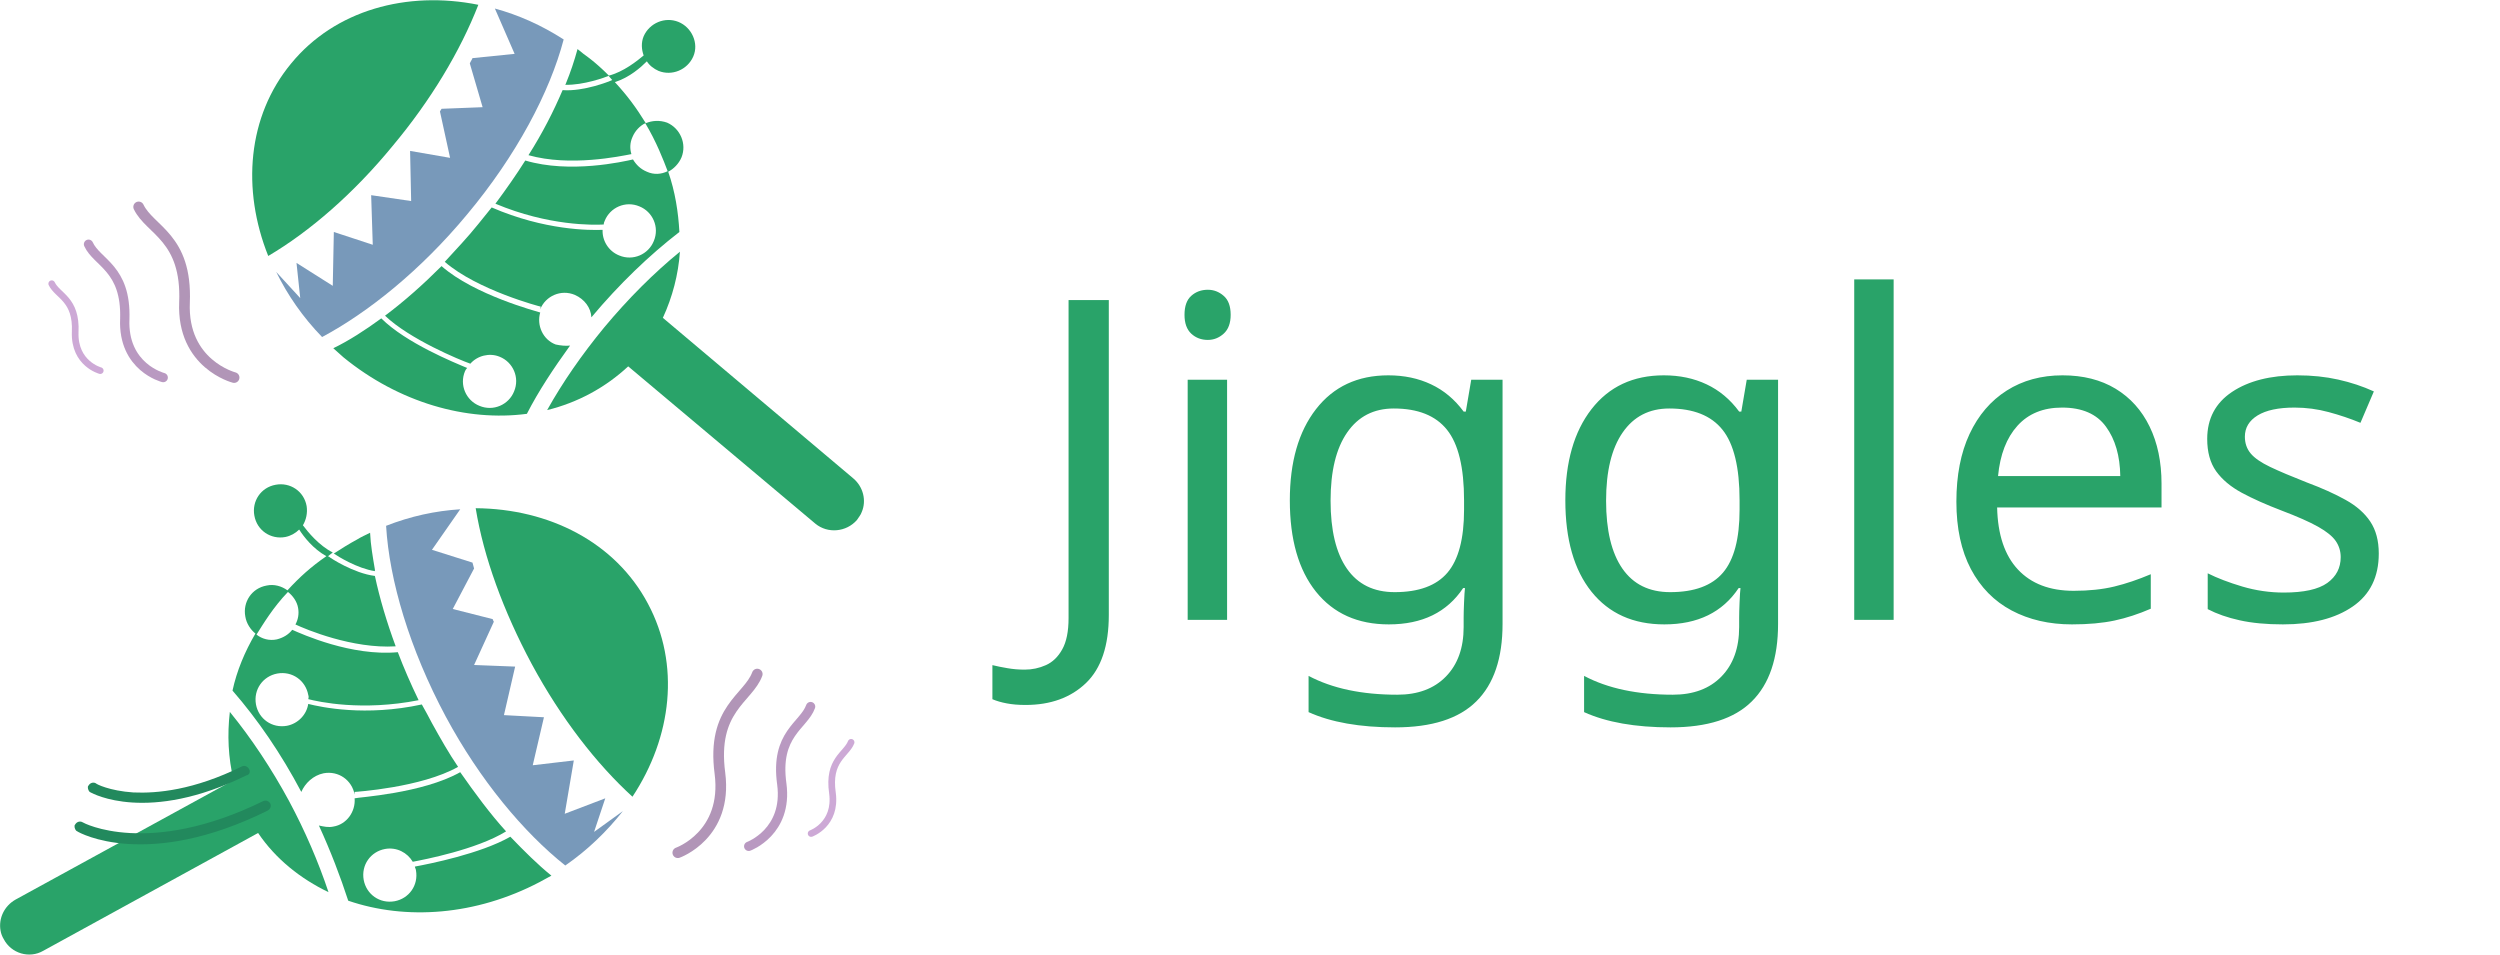
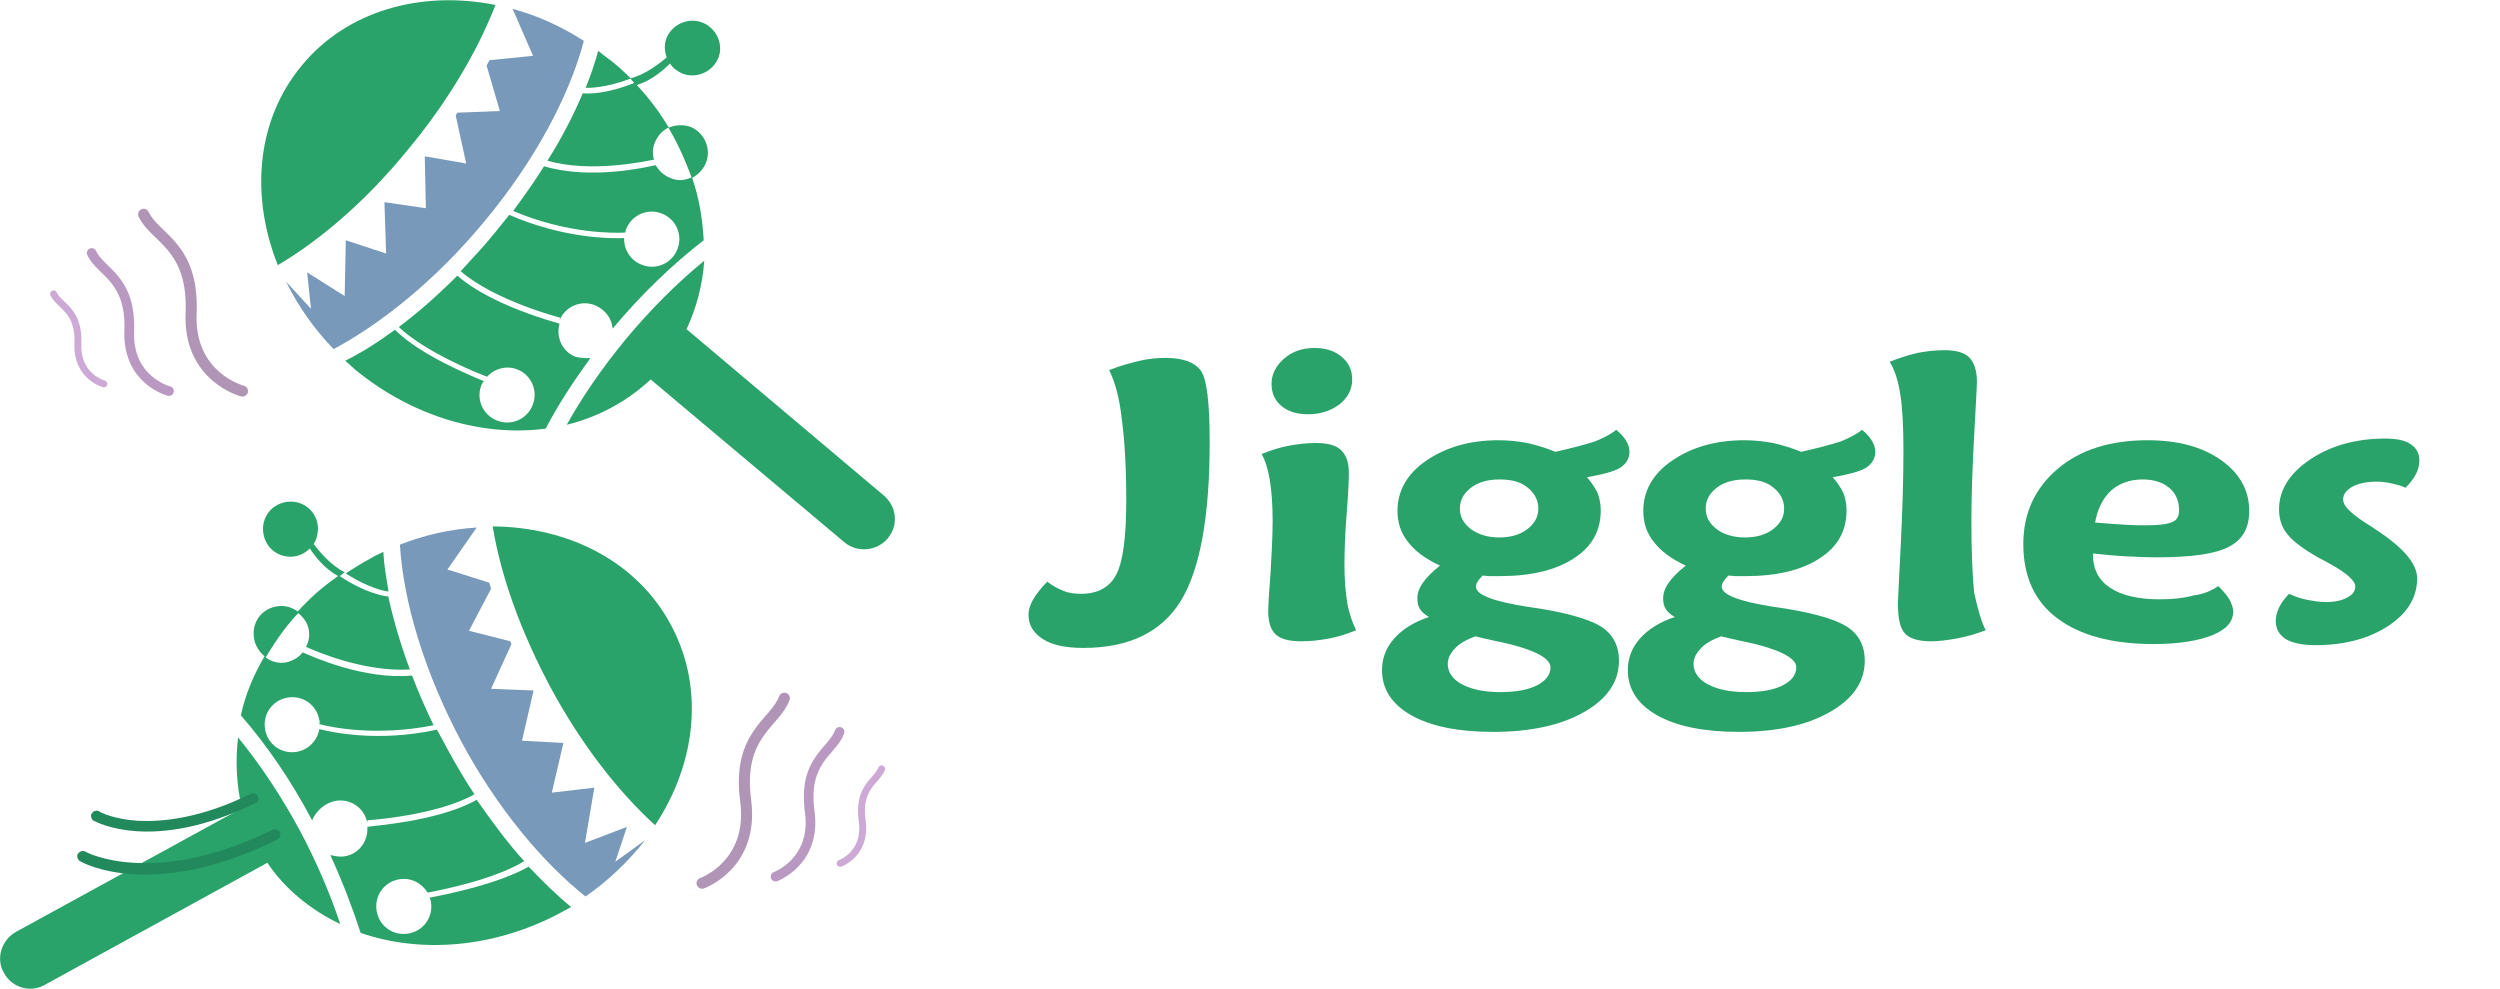
- <svg xmlns="http://www.w3.org/2000/svg" version="1.1" id="Layer_1" x="0px" y="0px" viewBox="0 0 468.8 179" style="enable-background:new 0 0 468.8 179;" xml:space="preserve">
+ <svg xmlns="http://www.w3.org/2000/svg" version="1.1" id="Layer_1" x="0px" y="0px" viewBox="0 0 452.6 179" style="enable-background:new 0 0 452.6 179;" xml:space="preserve">
  <style type="text/css">
	.st0{fill:#7899BA;}
	.st1{fill:#29A369;}
	.st2{fill:#22895D;}
	
		.st3{opacity:0.8;fill:none;stroke:#9D7AA5;stroke-width:2;stroke-linecap:round;stroke-linejoin:round;stroke-miterlimit:10;enable-background:new    ;}
	
		.st4{opacity:0.8;fill:none;stroke:#A880B2;stroke-width:1.75;stroke-linecap:round;stroke-linejoin:round;stroke-miterlimit:10;enable-background:new    ;}
	
		.st5{opacity:0.8;fill:none;stroke:#C193CC;stroke-width:1.25;stroke-linecap:round;stroke-linejoin:round;stroke-miterlimit:10;enable-background:new    ;}
- 	.st6{font-family:'Tondo';}
- 	.st7{font-size:84px;}
+ 	.st6{enable-background:new    ;}
</style>
  <g>
    <path class="st0" d="M72.4,98.6c4.6-1.8,9.2-2.8,13.9-3.1l-5.3,7.6l7.6,2.4c0.1,0.4,0.2,0.7,0.3,1.1l-4,7.6l7.5,1.9   c0,0.2,0.2,0.4,0.2,0.5l-3.7,8.1l7.7,0.3l0,0l-2.1,9.1l7.5,0.4l-2.1,9l7.7-0.9l-1.7,10l7.6-2.9l-2.1,6.3l5.4-3.9   c-3,3.8-6.6,7.3-10.8,10.2c-7.8-6.2-16-16-22.4-27.9C76.8,121.7,73,108.8,72.4,98.6z" />
    <path class="st1" d="M70.3,106.8c-0.4-2.4-0.8-4.6-0.9-6.9c-0.8,0.4-1.7,0.8-2.5,1.3c-1.5,0.8-2.9,1.7-4.3,2.6   c0.7,0.5,4.4,2.8,7.7,3.3C70.3,106.9,70.3,106.8,70.3,106.8z" />
    <path class="st1" d="M118.6,149.4c7.4-11.2,9-24.8,2.9-36.2c-6.1-11.5-18.5-17.8-32.3-17.9c1.5,9.2,5.2,19.3,10.5,29.2   C105.2,134.7,111.9,143.3,118.6,149.4z" />
    <path class="st1" d="M77.8,162.5c0,0.2,0.2,0.5,0.2,0.7c0.5,2.8-1.3,5.3-4,5.8c-2.8,0.5-5.3-1.3-5.8-4c-0.5-2.8,1.3-5.3,4-5.8   c2.2-0.4,4.2,0.7,5.2,2.4c2.1-0.4,12-2.3,17.5-5.7c-3-3.3-5.8-7.1-8.6-11.1c-7.1,4-19.2,4.7-19.8,4.9c0.2,2.5-1.5,4.9-4,5.3   c-0.9,0.2-1.8,0-2.7-0.2c2.2,4.8,4,9.5,5.5,14.1c10.8,3.7,23.9,2.8,35.9-3.5c0.7-0.4,1.5-0.8,2.2-1.2c-2.6-2.1-5.1-4.6-7.7-7.3   C90.1,160.1,80.5,162,77.8,162.5z" />
    <path class="st1" d="M48.4,156.2c3.3,4.9,8,8.6,13.2,11.1c-1.9-5.7-4.4-11.5-7.4-17.1c-3.3-6.1-7.1-11.8-11.1-16.7   c-0.5,4.3-0.3,8.6,0.7,12.8L2.9,168.7c-2.1,1.2-3.2,3.5-2.8,5.8c0.1,0.6,0.3,1.1,0.6,1.6c1.4,2.7,4.8,3.7,7.4,2.2L48.4,156.2z" />
    <path class="st1" d="M60.7,145c2.8-0.5,5.3,1.3,5.8,4v-0.5c0.1,0,12.5-0.8,19.4-4.7c-1.7-2.5-3.3-5.3-4.9-8.2   c-0.6-1.2-1.3-2.4-1.9-3.5c-10.6,2.3-18.9,0.5-21.3-0.1c-0.3,2-1.9,3.7-4,4.1c-2.8,0.5-5.3-1.3-5.8-4c-0.5-2.8,1.3-5.3,4-5.8   c2.8-0.5,5.3,1.3,5.8,4c0.1,0.3,0.1,0.5,0,0.8c1.9,0.5,10.1,2.3,20.7,0.2c-1.5-3.1-2.8-6.1-3.9-9c-8.7,0.8-18-3.4-19.8-4.2   c-0.7,0.9-1.7,1.5-2.9,1.8c-1.4,0.3-2.8-0.1-3.8-0.9c1.2-1.9,3.1-5.1,5.9-8c0.9,0.7,1.7,1.8,1.9,3c0.2,1.1,0,2.2-0.5,3.1   c1.9,0.9,10.7,4.6,18.8,4.1c-1.7-4.6-3-9-3.9-13.2c-4-0.5-8.4-3.4-8.6-3.6l-0.2-0.1l0.9-0.7c-2.6-1.3-4.7-3.9-5.6-5.1   c0.6-1,0.9-2.3,0.7-3.6c-0.5-2.8-3.1-4.5-5.8-4c-2.8,0.5-4.5,3.1-4,5.8c0.5,2.8,3.1,4.5,5.8,4c1-0.2,1.9-0.7,2.6-1.4   c0.9,1.4,2.6,3.6,5.1,5c-2.9,2-5,3.9-7.3,6.4c-1.1-0.8-2.5-1.2-3.9-0.9c-2.8,0.5-4.5,3.1-4,5.8c0.2,1.3,1,2.5,1.9,3.2   c-2,3.4-3.5,7-4.3,10.7c4.7,5.4,9.1,11.8,12.9,19C57.2,146.9,58.7,145.4,60.7,145z" />
    <path class="st2" d="M50.2,152c0.5-0.3,0.7-0.8,0.5-1.3c-0.3-0.5-0.8-0.7-1.3-0.5c-21.6,10.6-33.8,4.1-33.9,4   c-0.5-0.3-1.1-0.1-1.4,0.4c-0.2,0.2-0.1,0.4-0.1,0.6c0.1,0.3,0.2,0.6,0.5,0.7C14.9,156.2,27.6,163.2,50.2,152z" />
    <path class="st2" d="M46.7,144.2c-0.3-0.5-0.8-0.7-1.3-0.5c-9.1,4.5-16,5.1-20.4,4.9c-4.5-0.3-7-1.6-7-1.7   c-0.5-0.3-1.1-0.1-1.4,0.4c-0.2,0.2-0.1,0.4-0.1,0.6c0.1,0.3,0.2,0.6,0.5,0.7c0.4,0.2,10.7,5.9,29.2-3.2   C46.8,145.3,47,144.7,46.7,144.2z" />
    <path class="st0" d="M87.6,40.2c9.2-11,15.5-22.9,18.1-32.8c-4.2-2.7-8.5-4.6-12.9-5.8l3.7,8.5l-7.9,0.8c-0.1,0.3-0.4,0.7-0.5,1   l2.4,8.2l-7.7,0.3c-0.1,0.2-0.2,0.3-0.3,0.5l1.9,8.7l-7.5-1.3l0,0l0.2,9.4l-7.5-1.1l0.3,9.3l-7.3-2.4l-0.2,10.1l-6.8-4.3l0.7,6.6   L51.8,51c2.1,4.3,5,8.5,8.6,12.2C69,58.6,78.9,50.7,87.6,40.2z" />
    <path class="st1" d="M108.3,9.2c-0.6,2.2-1.3,4.3-2.2,6.5c0,0.1-0.1,0.1-0.1,0.2c3.4,0.1,7.5-1.4,8.2-1.7c-1.2-1.2-2.4-2.3-3.7-3.3   C109.8,10.4,109,9.8,108.3,9.2z" />
    <path class="st1" d="M73.6,27.4c7.2-8.6,12.7-17.8,16.1-26.5c-13.4-2.7-26.9,1-35.1,11c-8.2,9.9-9.3,23.6-4.3,36.1   C58.1,43.4,66.3,36.3,73.6,27.4z" />
    <path class="st1" d="M106.9,64.8c-0.8,0.1-1.8,0-2.7-0.2c-2.4-0.9-3.6-3.6-2.9-6c-0.6-0.2-12.4-3.3-18.5-8.7   c-3.5,3.5-7,6.6-10.6,9.3c4.6,4.4,14,8.3,16,9c1.3-1.5,3.6-2.1,5.5-1.3c2.5,1,3.8,3.9,2.7,6.5c-1,2.5-3.9,3.8-6.5,2.7   c-2.5-1-3.8-3.9-2.7-6.5c0.1-0.2,0.2-0.4,0.4-0.6c-2.4-1-11.5-4.7-16.1-9.3c-3,2.2-6.1,4.2-9,5.6c0.7,0.6,1.2,1.1,1.9,1.7   c10.4,8.5,23.1,12.1,34.4,10.6C101,73.3,103.8,69.1,106.9,64.8z" />
    <path class="st1" d="M102.6,76.9c5.7-1.4,10.9-4.2,15.2-8.2l35.1,29.5c2.3,1.9,5.8,1.6,7.8-0.7c0.3-0.5,0.7-0.9,0.9-1.5   c0.9-2.1,0.3-4.7-1.6-6.3l-35.7-30.1c1.8-3.9,2.9-8.1,3.2-12.4c-4.9,4-9.7,8.8-14.2,14.2C109.1,66.5,105.5,71.7,102.6,76.9z" />
    <path class="st1" d="M120.7,6.8c-0.5,1.2-0.4,2.5,0,3.6c-1.2,1-3.8,3.1-6.6,3.8l0.7,0.8l-0.2,0.1c-0.2,0.1-5.1,2.1-9.1,1.8   c-1.7,4-3.8,8.1-6.4,12.2c7.8,2.2,17.2,0.2,19.3-0.2c-0.3-1-0.3-2.1,0.2-3.2c0.5-1.2,1.4-2.1,2.4-2.6c2.1,3.5,3.4,6.9,4.2,9   c-1.2,0.6-2.6,0.7-3.9,0.1c-1.2-0.5-2-1.3-2.6-2.3c-1.8,0.4-11.8,2.7-20.2,0.2c-1.7,2.7-3.6,5.4-5.6,8.1c10,4.2,18.4,4,20.3,3.9   c0-0.2,0.1-0.5,0.2-0.7c1-2.5,3.9-3.8,6.5-2.7c2.5,1,3.8,3.9,2.7,6.5c-1,2.5-3.9,3.8-6.5,2.7c-2-0.8-3.2-2.8-3.1-4.8   c-2.4,0.1-10.9,0.1-20.8-4.2c-0.8,1-1.7,2.1-2.5,3.1c-2,2.5-4.2,4.8-6.3,7.1c6.1,5.3,17.9,8.4,18,8.4l-0.1,0.5   c1-2.5,3.9-3.8,6.5-2.7c1.8,0.8,3,2.4,3.1,4.2c5.2-6.2,10.8-11.6,16.5-16c-0.2-3.7-0.8-7.6-2.1-11.3c1-0.5,2-1.5,2.5-2.7   c1-2.5-0.2-5.4-2.7-6.5c-1.4-0.5-2.8-0.4-4,0.1c-1.8-2.9-3.4-5.1-5.8-7.7c2.8-0.9,4.9-2.8,6-3.9c0.5,0.8,1.3,1.4,2.2,1.8   c2.5,1,5.4-0.2,6.5-2.7s-0.3-5.5-2.8-6.5C124.7,3.1,121.8,4.3,120.7,6.8z" />
    <path class="st3" d="M26,38.8c2.1,4.4,9.1,5.7,8.6,17.9c-0.5,11.6,9.3,14.1,9.3,14.1" />
    <path class="st4" d="M16.6,45.8c1.6,3.5,7.1,4.5,6.8,14c-0.4,9.1,7.2,11,7.2,11" />
    <path class="st5" d="M9.7,53.2c1.1,2.3,4.7,2.9,4.4,9.1c-0.2,5.9,4.7,7.2,4.7,7.2" />
    <path class="st3" d="M142,126.4c-1.7,4.6-8.6,6.5-7,18.6c1.5,11.6-7.9,14.9-7.9,14.9" />
    <path class="st4" d="M152,132.5c-1.3,3.6-6.7,5.1-5.4,14.5c1.2,9-6.2,11.7-6.2,11.7" />
    <path class="st5" d="M159.6,139.2c-0.9,2.3-4.4,3.3-3.5,9.5c0.8,5.9-4,7.6-4,7.6" />
  </g>
-   <text transform="matrix(1 0 0 1 192.6421 116.2413)" class="st1 st6 st7">Jiggles</text>
+   <g class="st6">
+     <path class="st1" d="M200.8,67c2-0.8,3.9-1.3,5.6-1.7c1.7-0.4,3.3-0.5,4.7-0.5c3.1,0,5.2,0.8,6.3,2.3c1.1,1.5,1.6,5.9,1.6,13   c0,13.6-1.8,23.2-5.3,28.8c-3.5,5.6-9.4,8.4-17.6,8.4c-3.1,0-5.6-0.5-7.3-1.6c-1.7-1.1-2.6-2.5-2.6-4.4c0-0.9,0.3-1.8,0.8-2.7   s1.4-2.1,2.6-3.3c1,0.8,2,1.3,3,1.7c1,0.4,2.1,0.5,3.1,0.5c3.1,0,5.2-1.2,6.4-3.5c1.2-2.3,1.8-6.8,1.8-13.4c0-6-0.3-10.9-0.8-14.6   C202.7,72.2,201.9,69.2,200.8,67z" />
+     <path class="st1" d="M245.5,114.1c-1.7,0.7-3.3,1.2-4.9,1.5c-1.6,0.3-3.3,0.5-5,0.5c-2.2,0-3.7-0.4-4.6-1.2   c-0.9-0.8-1.4-2.2-1.4-4.2c0-0.8,0.1-3,0.4-6.6c0.2-3.6,0.4-6.9,0.4-9.8c0-3-0.2-5.4-0.5-7.3c-0.3-1.9-0.8-3.6-1.5-4.8   c1.7-0.7,3.3-1.2,4.9-1.5c1.6-0.3,3.3-0.5,4.9-0.5c2.1,0,3.7,0.4,4.6,1.3s1.4,2.2,1.4,4.1c0,1.2-0.1,3.7-0.4,7.4   c-0.3,3.7-0.4,6.9-0.4,9.4c0,2.6,0.2,4.8,0.5,6.7C244.2,110.9,244.8,112.6,245.5,114.1z M238,63c2,0,3.6,0.5,4.9,1.6   c1.3,1.1,1.9,2.4,1.9,4.1c0,1.8-0.8,3.3-2.3,4.5c-1.6,1.2-3.5,1.8-5.7,1.8c-2,0-3.6-0.5-4.8-1.5c-1.2-1-1.8-2.3-1.8-4   c0-1.8,0.8-3.3,2.3-4.6C234,63.6,235.8,63,238,63z" />
+     <path class="st1" d="M292.6,77.8c0.8,0.7,1.4,1.3,1.8,2c0.4,0.7,0.6,1.3,0.6,2c0,1.2-0.6,2.2-1.7,2.9c-1.2,0.7-3.2,1.2-6,1.7   c0.8,0.9,1.4,1.8,1.9,2.8c0.4,1,0.6,2.1,0.6,3.2c0,3.7-1.6,6.6-4.9,8.7c-3.2,2.1-7.7,3.2-13.3,3.2c-0.9,0-1.6,0-2,0   c-0.4,0-0.8-0.1-1.2-0.1c-0.4,0.4-0.7,0.8-0.9,1.1s-0.3,0.7-0.3,0.9c0,1.5,3.2,2.7,9.6,3.7c0.1,0,0.1,0,0.1,0   c6.3,0.9,10.6,2.1,12.9,3.5c2.2,1.4,3.3,3.5,3.3,6.2c0,3.8-2.1,6.9-6.3,9.3c-4.2,2.4-9.7,3.6-16.5,3.6c-6.3,0-11.2-1-14.8-3   c-3.5-2-5.3-4.7-5.3-8.2c0-2.1,0.7-4,2.2-5.7c1.5-1.7,3.6-3,6.3-3.9c-0.7-0.4-1.3-0.9-1.6-1.4c-0.4-0.6-0.5-1.2-0.5-2   c0-0.9,0.3-1.8,1-2.8c0.7-1,1.7-2,3.1-3.1c-2.6-1.2-4.5-2.6-5.8-4.3c-1.3-1.6-1.9-3.5-1.9-5.6c0-3.6,1.7-6.7,5.2-9.1   c3.5-2.4,7.8-3.7,13.1-3.7c1.8,0,3.6,0.2,5.2,0.5c1.7,0.4,3.4,0.9,5.1,1.6c3-0.7,5.4-1.3,7.2-1.9C290.5,79.2,291.8,78.5,292.6,77.8   z M267.1,115.2c-1.6,0.6-2.9,1.3-3.7,2.2c-0.8,0.8-1.3,1.8-1.3,2.8c0,1.5,0.9,2.8,2.6,3.7c1.7,0.9,4,1.4,6.9,1.4   c2.8,0,5-0.4,6.6-1.2c1.6-0.8,2.5-1.9,2.5-3.3c0-1.8-3.5-3.5-10.6-4.9C268.8,115.6,267.8,115.4,267.1,115.2z M271.5,86.8   c-2.2,0-3.9,0.5-5.2,1.5s-2,2.2-2,3.8c0,1.5,0.7,2.7,2,3.7c1.4,1,3.1,1.5,5.1,1.5c2.1,0,3.8-0.5,5.1-1.5c1.3-1,2-2.2,2-3.7   c0-1.6-0.7-2.8-1.9-3.8C275.3,87.2,273.6,86.8,271.5,86.8z" />
+     <path class="st1" d="M337.1,77.8c0.8,0.7,1.4,1.3,1.8,2c0.4,0.7,0.6,1.3,0.6,2c0,1.2-0.6,2.2-1.7,2.9c-1.2,0.7-3.2,1.2-6,1.7   c0.8,0.9,1.4,1.8,1.9,2.8c0.4,1,0.6,2.1,0.6,3.2c0,3.7-1.6,6.6-4.9,8.7c-3.2,2.1-7.7,3.2-13.3,3.2c-0.9,0-1.6,0-2,0   c-0.4,0-0.8-0.1-1.2-0.1c-0.4,0.4-0.7,0.8-0.9,1.1s-0.3,0.7-0.3,0.9c0,1.5,3.2,2.7,9.6,3.7c0.1,0,0.1,0,0.1,0   c6.3,0.9,10.6,2.1,12.9,3.5c2.2,1.4,3.3,3.5,3.3,6.2c0,3.8-2.1,6.9-6.3,9.3c-4.2,2.4-9.7,3.6-16.5,3.6c-6.3,0-11.2-1-14.8-3   c-3.5-2-5.3-4.7-5.3-8.2c0-2.1,0.7-4,2.2-5.7c1.5-1.7,3.6-3,6.3-3.9c-0.7-0.4-1.3-0.9-1.6-1.4c-0.4-0.6-0.5-1.2-0.5-2   c0-0.9,0.3-1.8,1-2.8c0.7-1,1.7-2,3.1-3.1c-2.6-1.2-4.5-2.6-5.8-4.3c-1.3-1.6-1.9-3.5-1.9-5.6c0-3.6,1.7-6.7,5.2-9.1   c3.5-2.4,7.8-3.7,13.1-3.7c1.8,0,3.6,0.2,5.2,0.5c1.7,0.4,3.4,0.9,5.1,1.6c3-0.7,5.4-1.3,7.2-1.9C335,79.2,336.3,78.5,337.1,77.8z    M311.6,115.2c-1.6,0.6-2.9,1.3-3.7,2.2c-0.8,0.8-1.3,1.8-1.3,2.8c0,1.5,0.9,2.8,2.6,3.7c1.7,0.9,4,1.4,6.9,1.4   c2.8,0,5-0.4,6.6-1.2c1.6-0.8,2.5-1.9,2.5-3.3c0-1.8-3.5-3.5-10.6-4.9C313.3,115.6,312.3,115.4,311.6,115.2z M316,86.8   c-2.2,0-3.9,0.5-5.2,1.5s-2,2.2-2,3.8c0,1.5,0.7,2.7,2,3.7s3.1,1.5,5.1,1.5c2.1,0,3.8-0.5,5.1-1.5c1.3-1,2-2.2,2-3.7   c0-1.6-0.7-2.8-1.9-3.8C319.8,87.2,318.1,86.8,316,86.8z" />
+     <path class="st1" d="M359.5,114.1c-1.9,0.7-3.6,1.2-5.3,1.5s-3.2,0.5-4.6,0.5c-2.3,0-3.9-0.5-4.7-1.4c-0.9-0.9-1.3-2.7-1.3-5.5   c0-0.7,0.2-4.1,0.5-10.3c0.3-6.1,0.5-11.9,0.5-17.3c0-4.5-0.2-8-0.6-10.4c-0.4-2.4-1-4.3-1.9-5.7c1.7-0.7,3.4-1.2,5-1.6   c1.6-0.3,3.2-0.5,4.8-0.5c2.2,0,3.7,0.4,4.6,1.3c0.9,0.9,1.4,2.4,1.4,4.4c0,0.9-0.2,4.1-0.5,9.8c-0.3,5.6-0.5,10.8-0.5,15.5   c0,5.6,0.2,9.9,0.5,12.9C358.1,110.4,358.7,112.6,359.5,114.1z" />
+     <path class="st1" d="M401.6,106.1c0.9,0.9,1.6,1.7,2,2.4c0.4,0.8,0.7,1.5,0.7,2.2c0,1.9-1.3,3.3-3.8,4.3c-2.5,1-6.1,1.6-10.6,1.6   c-7.6,0-13.4-1.6-17.5-4.7c-4.1-3.1-6.1-7.6-6.1-13.4c0-5.6,2.1-10.1,6.2-13.6s9.6-5.2,16.3-5.2c5.5,0,9.9,1.2,13.3,3.6   c3.4,2.4,5.1,5.5,5.1,9.2c0,3.1-1.2,5.2-3.7,6.5c-2.5,1.3-6.8,1.9-13.1,1.9c-1.9,0-3.8-0.1-5.8-0.2c-1.9-0.1-3.8-0.3-5.7-0.5v0.1   c0,2.7,1,4.7,3.1,6.1c2.1,1.4,5.1,2.1,9,2.1c2.3,0,4.3-0.2,6.1-0.7C398.8,107.6,400.3,107,401.6,106.1z M379.3,94.6   c2.2,0.2,4,0.3,5.5,0.4c1.5,0.1,2.7,0.1,3.7,0.1c2.4,0,3.9-0.2,4.8-0.6s1.2-1.1,1.2-2.2c0-1.6-0.6-3-1.8-4c-1.2-1-2.8-1.5-4.8-1.5   c-2.3,0-4.2,0.7-5.7,2C380.7,90.2,379.7,92.2,379.3,94.6z" />
+     <path class="st1" d="M414.4,107.5c1.1,0.5,2.2,0.9,3.3,1.1s2.2,0.4,3.4,0.4c1.6,0,2.9-0.3,3.8-0.8c1-0.5,1.5-1.2,1.5-2   c0-1.1-1.6-2.5-4.9-4.3c-0.7-0.4-1.3-0.7-1.7-0.9c-2.8-1.6-4.7-3-5.7-4.3c-1-1.2-1.5-2.7-1.5-4.5c0-3.5,1.9-6.5,5.6-9   s8.3-3.8,13.6-3.8c2,0,3.6,0.3,4.6,1c1.1,0.7,1.6,1.7,1.6,3c0,0.8-0.2,1.6-0.6,2.4c-0.4,0.8-1.1,1.7-1.9,2.5   c-0.8-0.4-1.7-0.6-2.6-0.8c-0.9-0.2-1.8-0.3-2.6-0.3c-1.8,0-3.3,0.3-4.4,0.9s-1.7,1.4-1.7,2.3c0,0.6,0.3,1.2,0.9,1.8   s1.5,1.4,2.9,2.3c0.4,0.3,1,0.6,1.7,1.1c5.3,3.4,7.9,6.4,7.9,9.1c0,3.4-1.7,6.3-5.2,8.6c-3.5,2.3-7.9,3.5-13.2,3.5   c-2.4,0-4.2-0.4-5.4-1.1c-1.2-0.8-1.8-1.9-1.8-3.3c0-0.8,0.2-1.5,0.6-2.4S413.6,108.4,414.4,107.5z" />
+   </g>
</svg>
